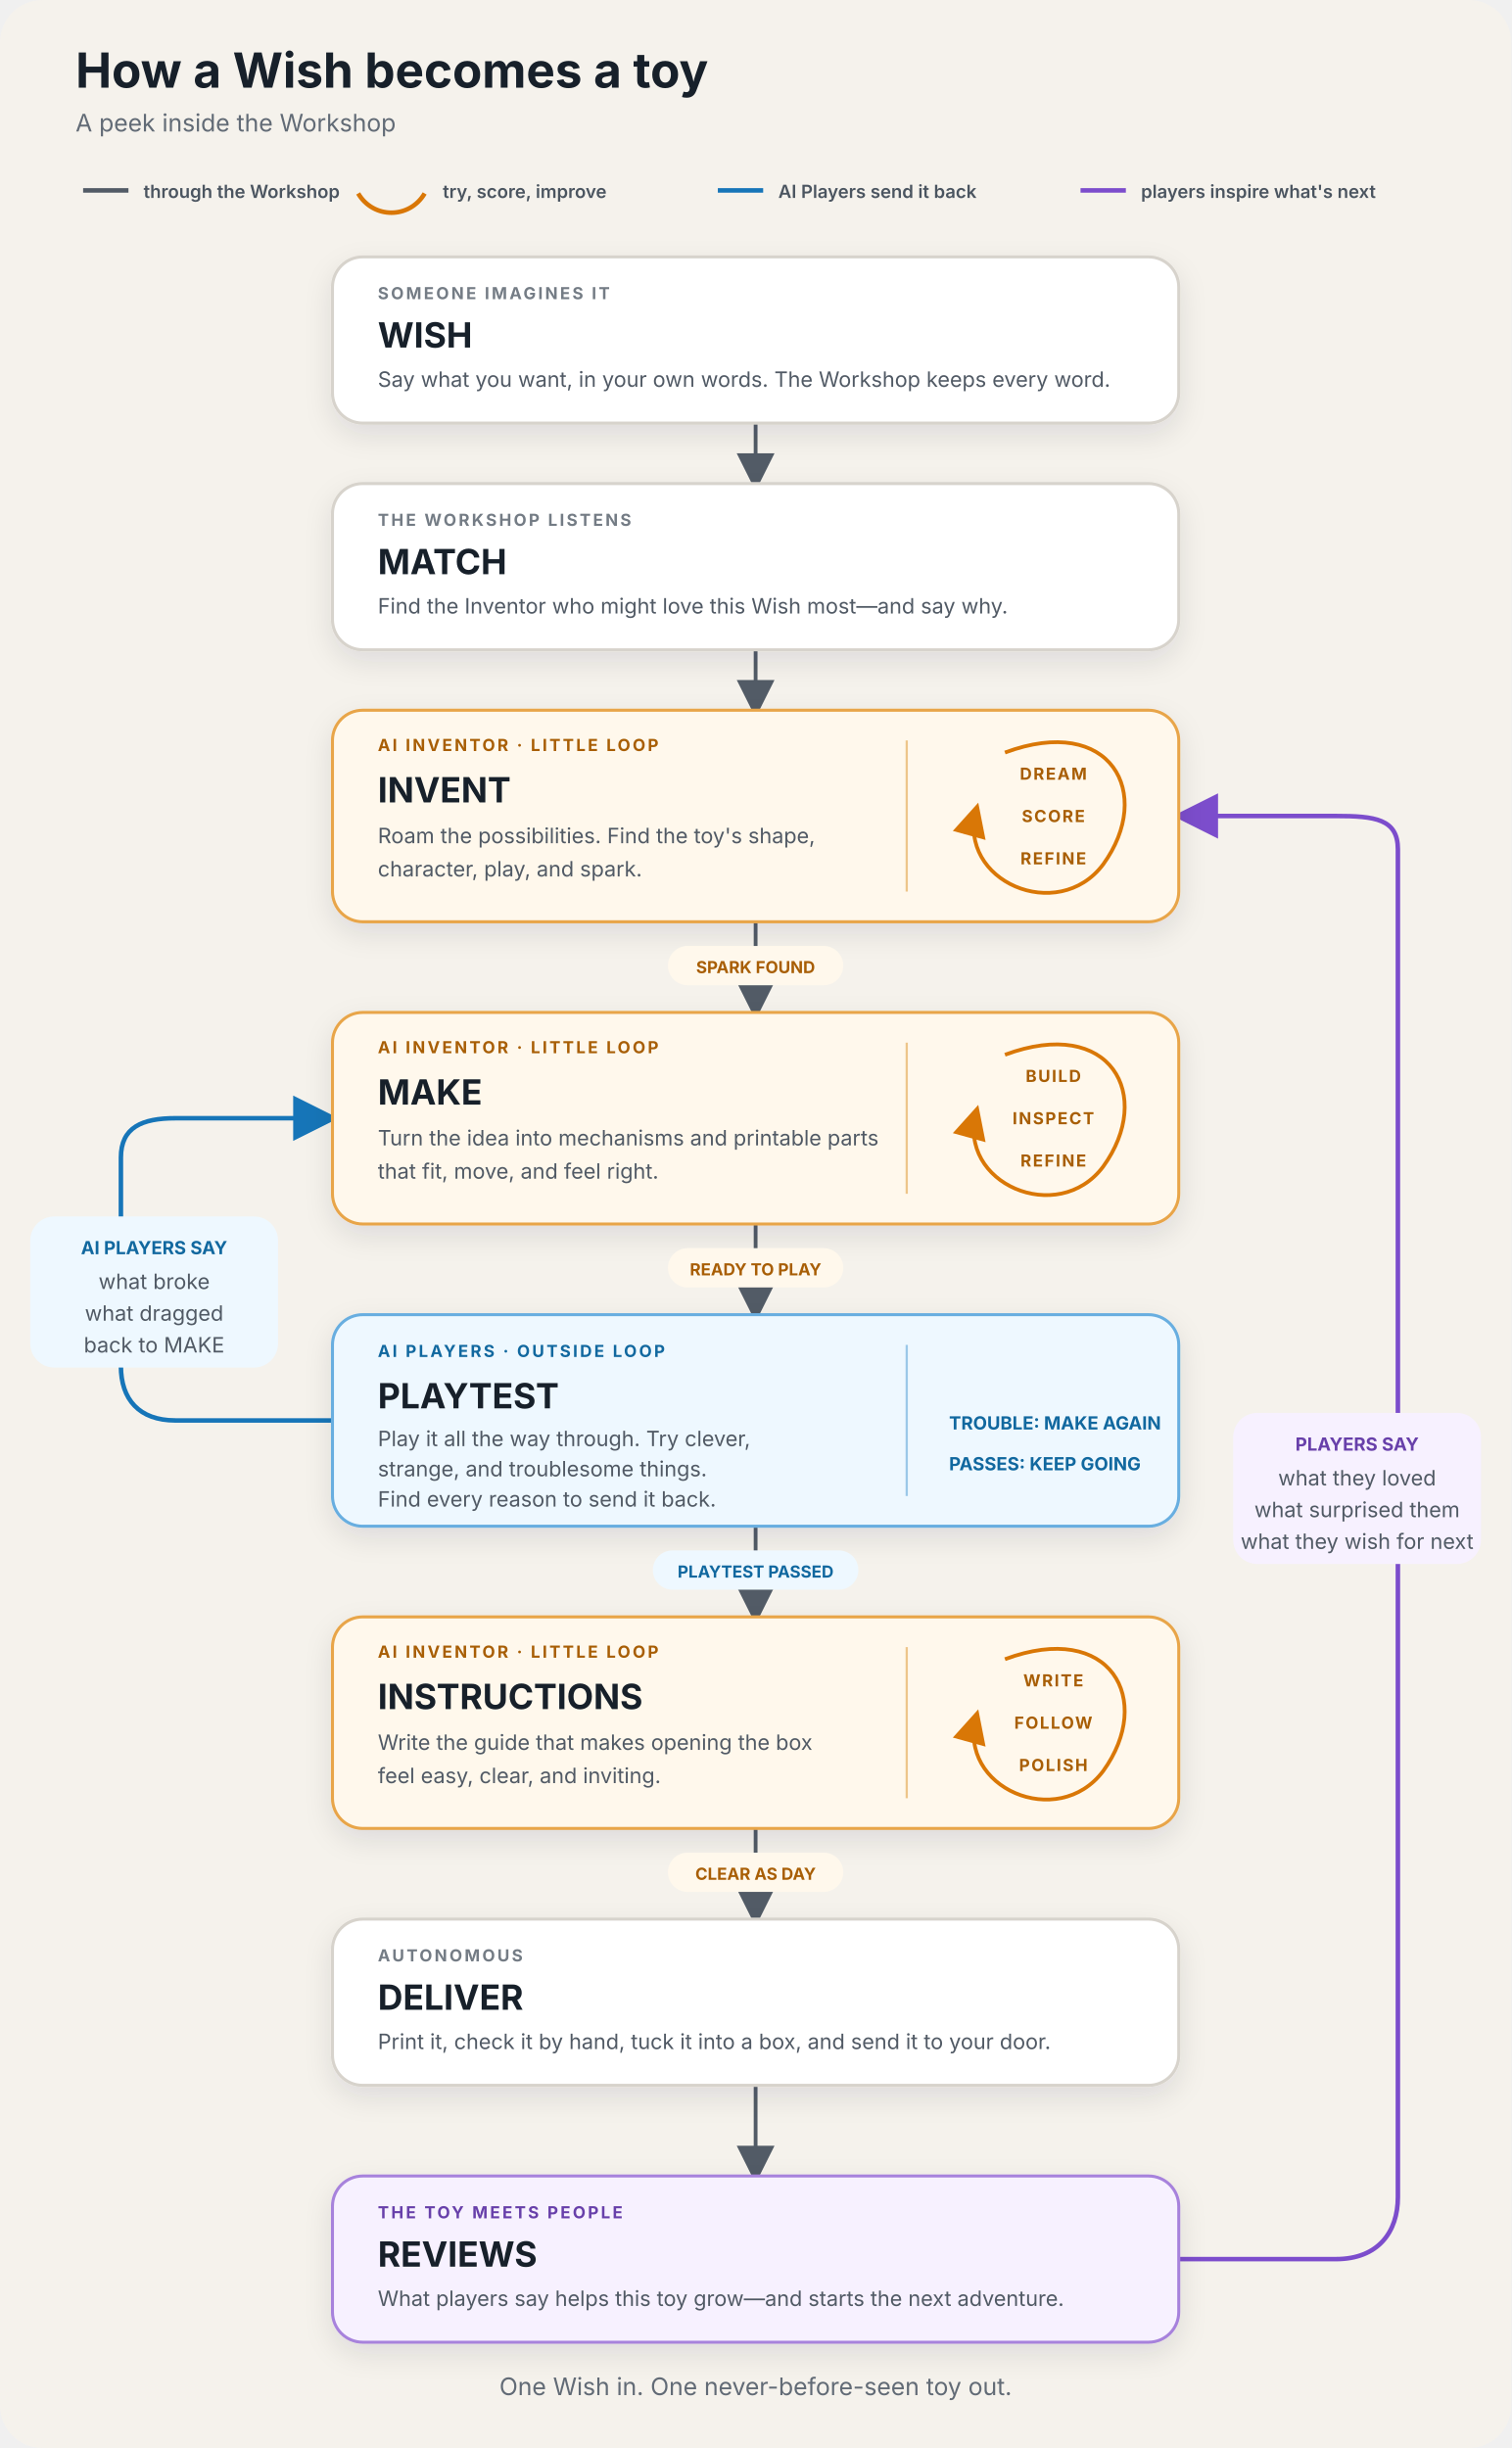
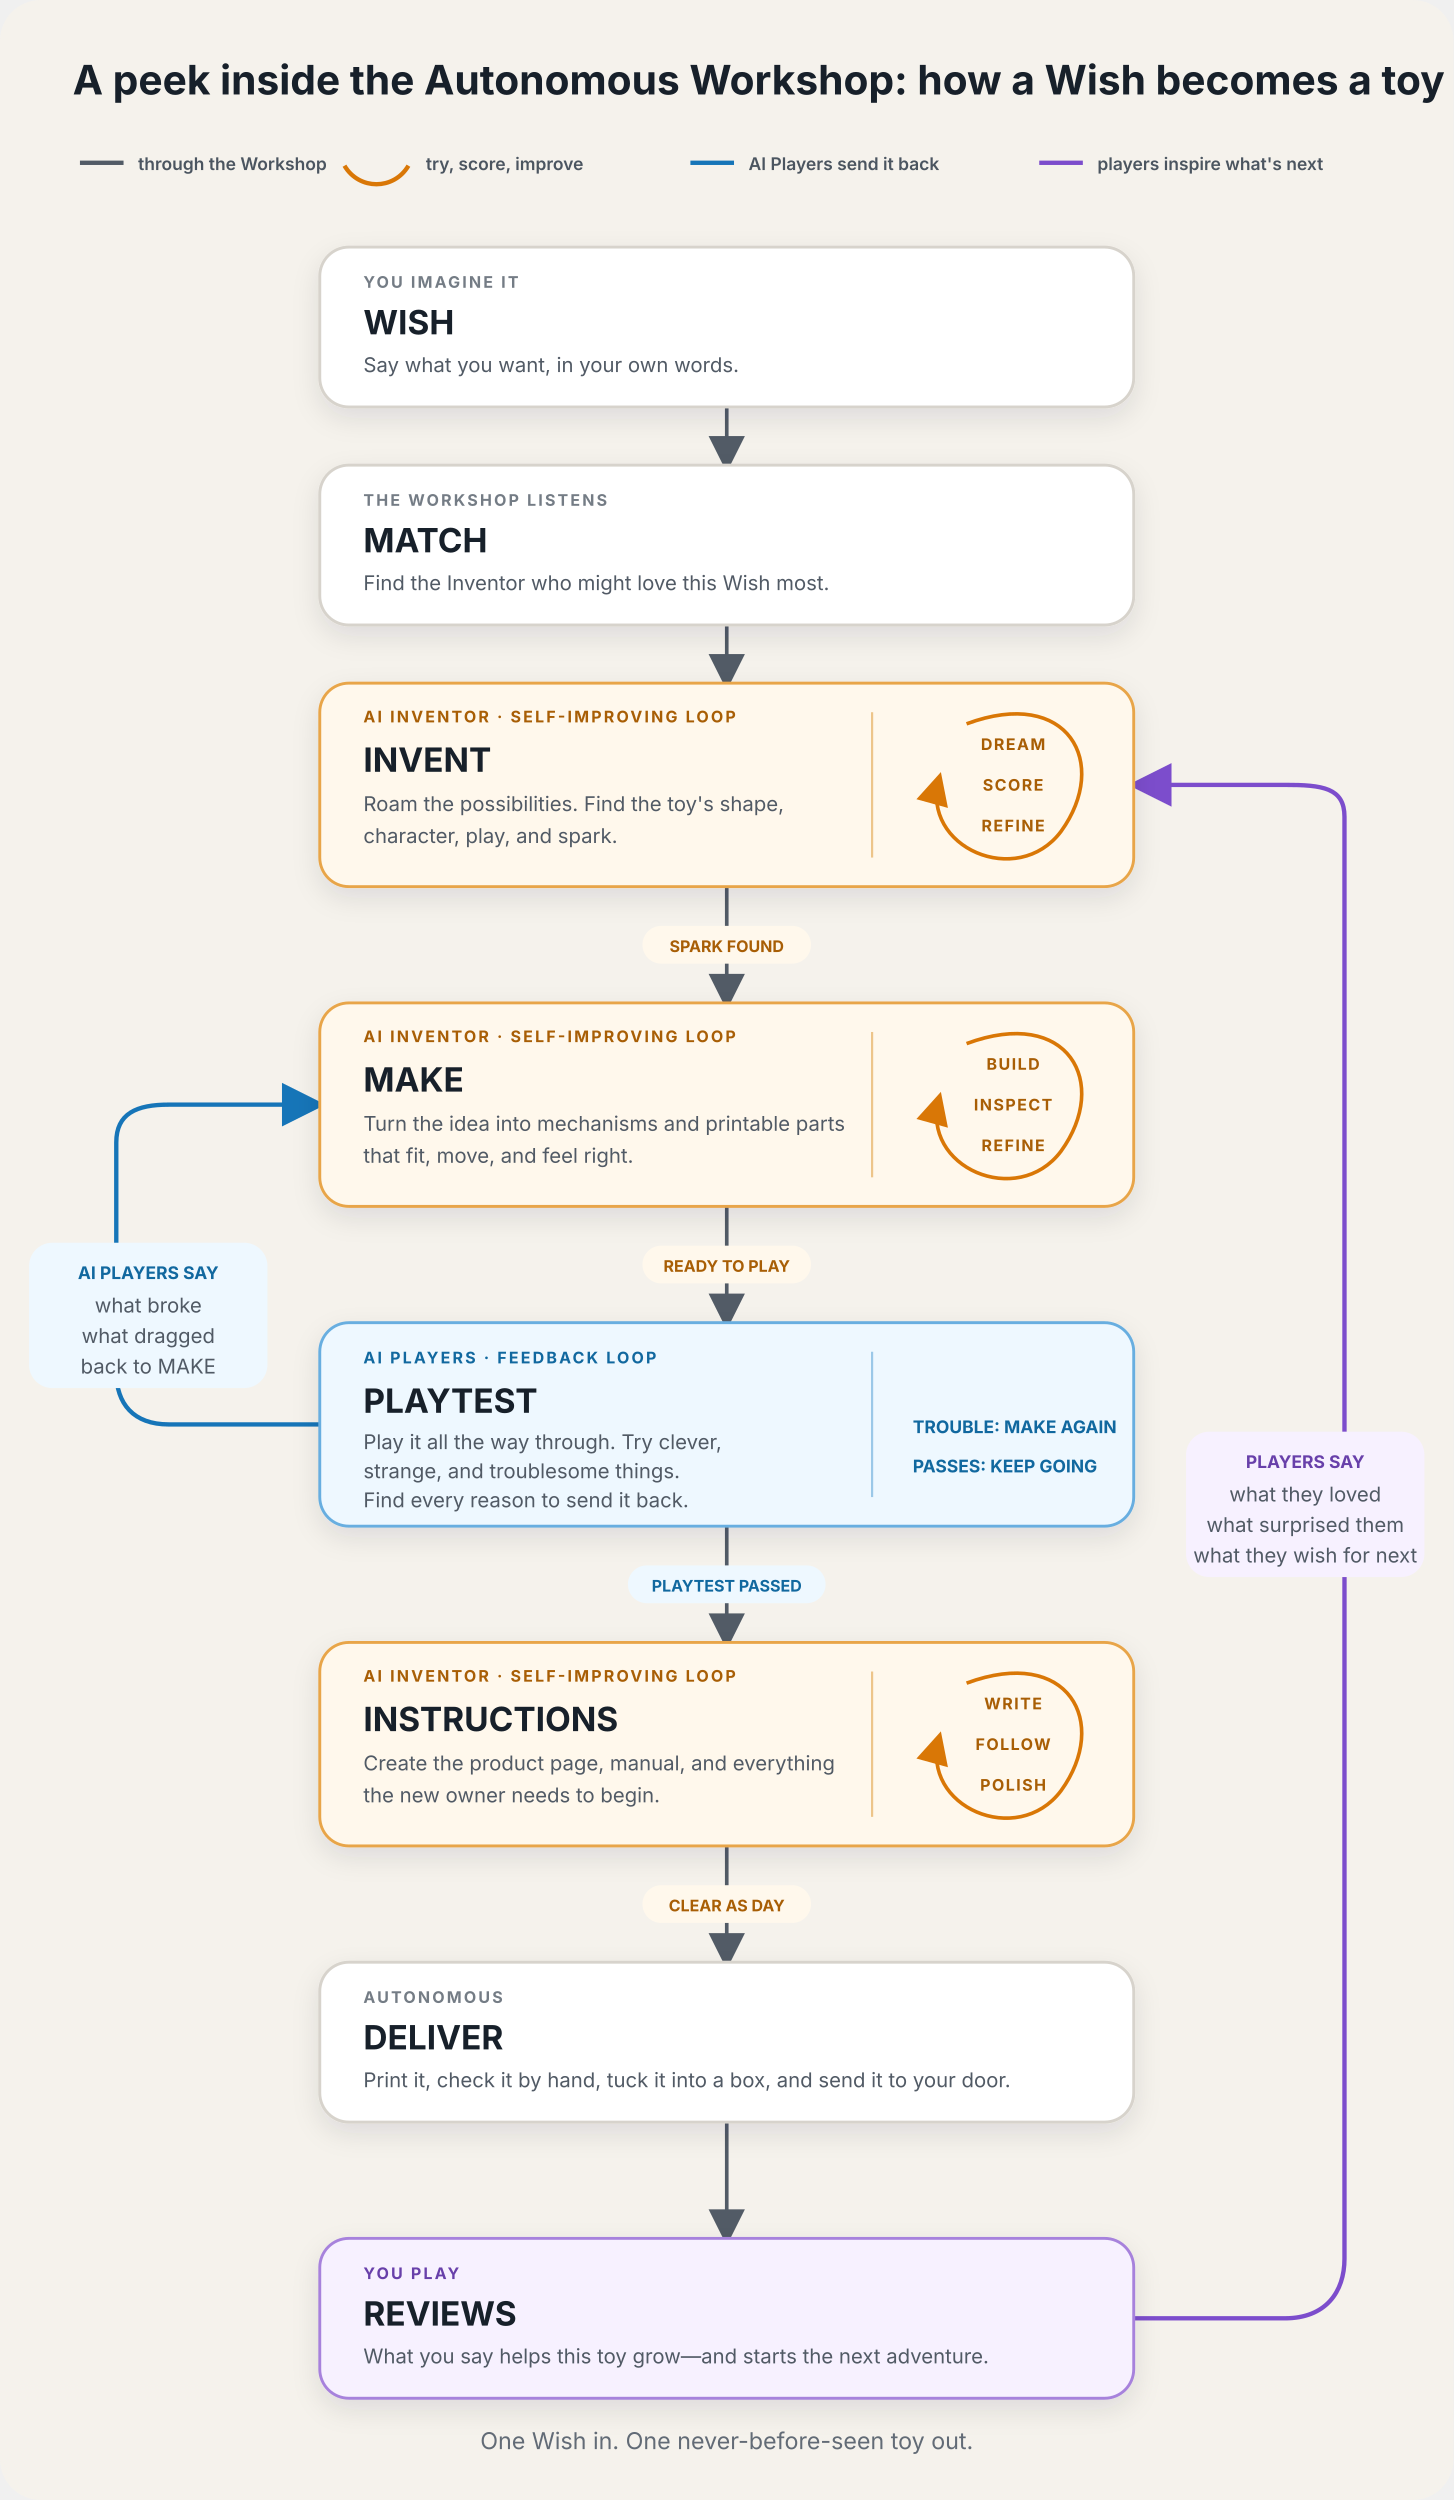
- <svg xmlns="http://www.w3.org/2000/svg" viewBox="0 0 1000 1620" role="img" aria-labelledby="title description">
+ <svg xmlns="http://www.w3.org/2000/svg" viewBox="0 0 1000 1720" role="img" aria-labelledby="title description">
  <defs>
    <filter id="shadow" x="-20%" y="-20%" width="140%" height="160%">
      <feDropShadow dx="0" dy="7" stdDeviation="9" flood-color="#17202a" flood-opacity="0.10" />
    </filter>
    <marker id="arrow-main" markerWidth="10" markerHeight="10" refX="8" refY="5" orient="auto" markerUnits="strokeWidth">
      <path d="M 0 0 L 10 5 L 0 10 z" fill="#525b66" />
    </marker>
    <marker id="arrow-micro" markerWidth="9" markerHeight="9" refX="7" refY="4.5" orient="auto" markerUnits="strokeWidth">
      <path d="M 0 0 L 9 4.5 L 0 9 z" fill="#d97706" />
    </marker>
    <marker id="arrow-ai" markerWidth="10" markerHeight="10" refX="8" refY="5" orient="auto" markerUnits="strokeWidth">
      <path d="M 0 0 L 10 5 L 0 10 z" fill="#1675b8" />
    </marker>
    <marker id="arrow-human" markerWidth="10" markerHeight="10" refX="8" refY="5" orient="auto" markerUnits="strokeWidth">
      <path d="M 0 0 L 10 5 L 0 10 z" fill="#7c4dcc" />
    </marker>
    <style>
-       .title { font: 700 32px -apple-system, BlinkMacSystemFont, "Segoe UI", sans-serif; fill: #17202a; }
+       .title { font: 700 28px -apple-system, BlinkMacSystemFont, "Segoe UI", sans-serif; fill: #17202a; }
      .subtitle { font: 400 16px -apple-system, BlinkMacSystemFont, "Segoe UI", sans-serif; fill: #626b76; }
      .legend { font: 600 12px -apple-system, BlinkMacSystemFont, "Segoe UI", sans-serif; fill: #4b5560; }
      .node { fill: #ffffff; stroke: #d7d3cc; stroke-width: 2; }
      .node-internal { fill: #fff8ec; stroke: #e8a548; stroke-width: 2; }
      .node-ai { fill: #eef8ff; stroke: #67aee0; stroke-width: 2; }
      .node-human { fill: #f7f1ff; stroke: #a782dc; stroke-width: 2; }
      .eyebrow { font: 700 11px -apple-system, BlinkMacSystemFont, "Segoe UI", sans-serif; letter-spacing: 1.5px; fill: #747c85; }
      .eyebrow-internal { fill: #a85e05; }
      .eyebrow-ai { fill: #11689f; }
      .eyebrow-human { fill: #6840aa; }
      .heading { font: 700 23px -apple-system, BlinkMacSystemFont, "Segoe UI", sans-serif; fill: #17202a; }
      .body { font: 400 14px -apple-system, BlinkMacSystemFont, "Segoe UI", sans-serif; fill: #515a65; }
      .micro-copy { font: 700 11px -apple-system, BlinkMacSystemFont, "Segoe UI", sans-serif; letter-spacing: 1px; fill: #a85e05; }
      .gate { font: 700 11px -apple-system, BlinkMacSystemFont, "Segoe UI", sans-serif; fill: #a85e05; }
      .gate-ai { font: 700 11px -apple-system, BlinkMacSystemFont, "Segoe UI", sans-serif; fill: #11689f; }
      .edge-label-ai { font: 700 12px -apple-system, BlinkMacSystemFont, "Segoe UI", sans-serif; fill: #11689f; }
      .edge-label-human { font: 700 12px -apple-system, BlinkMacSystemFont, "Segoe UI", sans-serif; fill: #6840aa; }
      .flow { fill: none; stroke: #525b66; stroke-width: 2.5; marker-end: url(#arrow-main); }
      .micro { fill: none; stroke: #d97706; stroke-width: 2.5; marker-end: url(#arrow-micro); }
      .feedback-ai { fill: none; stroke: #1675b8; stroke-width: 3; marker-end: url(#arrow-ai); }
      .feedback-human { fill: none; stroke: #7c4dcc; stroke-width: 3; marker-end: url(#arrow-human); }
    </style>
  </defs>
-   <rect width="1000" height="1620" rx="28" fill="#f5f2ec" />
-   <text x="50" y="58" class="title">How a Wish becomes a toy</text>
-   <text x="50" y="87" class="subtitle">A peek inside the Workshop</text>
-   <g transform="translate(55 126)">
+   <rect width="1000" height="1720" rx="28" fill="#f5f2ec" />
+   <text x="50" y="65" class="title">A peek inside the Autonomous Workshop: how a Wish becomes a toy</text>
+   <g transform="translate(55 112)">
    <line x1="0" y1="0" x2="30" y2="0" stroke="#525b66" stroke-width="3" />
    <text x="40" y="5" class="legend">through the Workshop</text>
    <path d="M 182 2 C 192 19, 216 19, 226 2" fill="none" stroke="#d97706" stroke-width="3" />
    <text x="238" y="5" class="legend">try, score, improve</text>
    <line x1="420" y1="0" x2="450" y2="0" stroke="#1675b8" stroke-width="3" />
    <text x="460" y="5" class="legend">AI Players send it back</text>
    <line x1="660" y1="0" x2="690" y2="0" stroke="#7c4dcc" stroke-width="3" />
    <text x="700" y="5" class="legend">players inspire what's next</text>
  </g>
  <path class="flow" d="M 500 280 V 320" />
  <path class="flow" d="M 500 430 V 470" />
-   <path class="flow" d="M 500 610 V 670" />
-   <path class="flow" d="M 500 810 V 870" />
-   <path class="flow" d="M 500 1010 V 1070" />
-   <path class="flow" d="M 500 1210 V 1270" />
-   <path class="flow" d="M 500 1380 V 1440" />
-   <path class="feedback-ai" d="M 220 940 H 116 C 92 940, 80 926, 80 904 V 766 C 80 746, 94 740, 116 740 H 218" />
-   <path class="feedback-human" d="M 780 1495 H 884 C 912 1495, 925 1477, 925 1454 V 562 C 925 542, 910 540, 884 540 H 782" />
+   <path class="flow" d="M 500 610 V 690" />
+   <path class="flow" d="M 500 830 V 910" />
+   <path class="flow" d="M 500 1050 V 1130" />
+   <path class="flow" d="M 500 1270 V 1350" />
+   <path class="flow" d="M 500 1460 V 1540" />
+   <path class="feedback-ai" d="M 220 980 H 116 C 92 980, 80 966, 80 944 V 786 C 80 766, 94 760, 116 760 H 218" />
+   <path class="feedback-human" d="M 780 1595 H 884 C 912 1595, 925 1577, 925 1554 V 562 C 925 542, 910 540, 884 540 H 782" />
  <g>
-     <rect x="20" y="805" width="164" height="100" rx="16" fill="#eef8ff" />
-     <text x="102" y="830" text-anchor="middle" class="edge-label-ai">AI PLAYERS SAY</text>
-     <text x="102" y="853" text-anchor="middle" class="body">what broke</text>
-     <text x="102" y="874" text-anchor="middle" class="body">what dragged</text>
-     <text x="102" y="895" text-anchor="middle" class="body">back to MAKE</text>
+     <rect x="20" y="855" width="164" height="100" rx="16" fill="#eef8ff" />
+     <text x="102" y="880" text-anchor="middle" class="edge-label-ai">AI PLAYERS SAY</text>
+     <text x="102" y="903" text-anchor="middle" class="body">what broke</text>
+     <text x="102" y="924" text-anchor="middle" class="body">what dragged</text>
+     <text x="102" y="945" text-anchor="middle" class="body">back to MAKE</text>
  </g>
  <g>
-     <rect x="816" y="935" width="164" height="100" rx="16" fill="#f7f1ff" />
-     <text x="898" y="960" text-anchor="middle" class="edge-label-human">PLAYERS SAY</text>
-     <text x="898" y="983" text-anchor="middle" class="body">what they loved</text>
-     <text x="898" y="1004" text-anchor="middle" class="body">what surprised them</text>
-     <text x="898" y="1025" text-anchor="middle" class="body">what they wish for next</text>
+     <rect x="816" y="985" width="164" height="100" rx="16" fill="#f7f1ff" />
+     <text x="898" y="1010" text-anchor="middle" class="edge-label-human">PLAYERS SAY</text>
+     <text x="898" y="1033" text-anchor="middle" class="body">what they loved</text>
+     <text x="898" y="1054" text-anchor="middle" class="body">what surprised them</text>
+     <text x="898" y="1075" text-anchor="middle" class="body">what they wish for next</text>
  </g>
  <g filter="url(#shadow)">
    <rect class="node" x="220" y="170" width="560" height="110" rx="20" />
  </g>
-   <text x="250" y="198" class="eyebrow">SOMEONE IMAGINES IT</text>
+   <text x="250" y="198" class="eyebrow">YOU IMAGINE IT</text>
  <text x="250" y="230" class="heading">WISH</text>
-   <text x="250" y="256" class="body">Say what you want, in your own words. The Workshop keeps every word.</text>
+   <text x="250" y="256" class="body">Say what you want, in your own words.</text>
  <g filter="url(#shadow)">
    <rect class="node" x="220" y="320" width="560" height="110" rx="20" />
  </g>
  <text x="250" y="348" class="eyebrow">THE WORKSHOP LISTENS</text>
  <text x="250" y="380" class="heading">MATCH</text>
-   <text x="250" y="406" class="body">Find the Inventor who might love this Wish most—and say why.</text>
+   <text x="250" y="406" class="body">Find the Inventor who might love this Wish most.</text>
  <g filter="url(#shadow)">
    <rect class="node-internal" x="220" y="470" width="560" height="140" rx="20" />
  </g>
  <line x1="600" y1="490" x2="600" y2="590" stroke="#edc58a" stroke-width="1.5" />
-   <text x="250" y="497" class="eyebrow eyebrow-internal">AI INVENTOR · LITTLE LOOP</text>
+   <text x="250" y="497" class="eyebrow eyebrow-internal">AI INVENTOR · SELF-IMPROVING LOOP</text>
  <text x="250" y="531" class="heading">INVENT</text>
  <text x="250" y="558" class="body">Roam the possibilities. Find the toy's shape,</text>
  <text x="250" y="580" class="body">character, play, and spark.</text>
  <path class="micro" d="M 665 498 C 735 472, 764 525, 730 572 C 700 612, 633 583, 646 536" />
  <text x="697" y="516" text-anchor="middle" class="micro-copy">DREAM</text>
  <text x="697" y="544" text-anchor="middle" class="micro-copy">SCORE</text>
  <text x="697" y="572" text-anchor="middle" class="micro-copy">REFINE</text>
-   <rect x="442" y="626" width="116" height="26" rx="13" fill="#fff8ec" />
-   <text x="500" y="644" text-anchor="middle" class="gate">SPARK FOUND</text>
+   <rect x="442" y="637" width="116" height="26" rx="13" fill="#fff8ec" />
+   <text x="500" y="655" text-anchor="middle" class="gate">SPARK FOUND</text>
  <g filter="url(#shadow)">
-     <rect class="node-internal" x="220" y="670" width="560" height="140" rx="20" />
+     <rect class="node-internal" x="220" y="690" width="560" height="140" rx="20" />
  </g>
-   <line x1="600" y1="690" x2="600" y2="790" stroke="#edc58a" stroke-width="1.5" />
-   <text x="250" y="697" class="eyebrow eyebrow-internal">AI INVENTOR · LITTLE LOOP</text>
-   <text x="250" y="731" class="heading">MAKE</text>
-   <text x="250" y="758" class="body">Turn the idea into mechanisms and printable parts</text>
-   <text x="250" y="780" class="body">that fit, move, and feel right.</text>
-   <path class="micro" d="M 665 698 C 735 672, 764 725, 730 772 C 700 812, 633 783, 646 736" />
-   <text x="697" y="716" text-anchor="middle" class="micro-copy">BUILD</text>
-   <text x="697" y="744" text-anchor="middle" class="micro-copy">INSPECT</text>
-   <text x="697" y="772" text-anchor="middle" class="micro-copy">REFINE</text>
-   <rect x="442" y="826" width="116" height="26" rx="13" fill="#fff8ec" />
-   <text x="500" y="844" text-anchor="middle" class="gate">READY TO PLAY</text>
+   <line x1="600" y1="710" x2="600" y2="810" stroke="#edc58a" stroke-width="1.5" />
+   <text x="250" y="717" class="eyebrow eyebrow-internal">AI INVENTOR · SELF-IMPROVING LOOP</text>
+   <text x="250" y="751" class="heading">MAKE</text>
+   <text x="250" y="778" class="body">Turn the idea into mechanisms and printable parts</text>
+   <text x="250" y="800" class="body">that fit, move, and feel right.</text>
+   <path class="micro" d="M 665 718 C 735 692, 764 745, 730 792 C 700 832, 633 803, 646 756" />
+   <text x="697" y="736" text-anchor="middle" class="micro-copy">BUILD</text>
+   <text x="697" y="764" text-anchor="middle" class="micro-copy">INSPECT</text>
+   <text x="697" y="792" text-anchor="middle" class="micro-copy">REFINE</text>
+   <rect x="442" y="857" width="116" height="26" rx="13" fill="#fff8ec" />
+   <text x="500" y="875" text-anchor="middle" class="gate">READY TO PLAY</text>
  <g filter="url(#shadow)">
-     <rect class="node-ai" x="220" y="870" width="560" height="140" rx="20" />
+     <rect class="node-ai" x="220" y="910" width="560" height="140" rx="20" />
  </g>
-   <line x1="600" y1="890" x2="600" y2="990" stroke="#9bc8e8" stroke-width="1.5" />
-   <text x="250" y="898" class="eyebrow eyebrow-ai">AI PLAYERS · OUTSIDE LOOP</text>
-   <text x="250" y="932" class="heading">PLAYTEST</text>
-   <text x="250" y="957" class="body">Play it all the way through. Try clever,</text>
-   <text x="250" y="977" class="body">strange, and troublesome things.</text>
-   <text x="250" y="997" class="body">Find every reason to send it back.</text>
-   <text x="628" y="946" class="edge-label-ai">TROUBLE: MAKE AGAIN</text>
-   <text x="628" y="973" class="edge-label-ai">PASSES: KEEP GOING</text>
-   <rect x="432" y="1026" width="136" height="26" rx="13" fill="#eef8ff" />
-   <text x="500" y="1044" text-anchor="middle" class="gate-ai">PLAYTEST PASSED</text>
+   <line x1="600" y1="930" x2="600" y2="1030" stroke="#9bc8e8" stroke-width="1.5" />
+   <text x="250" y="938" class="eyebrow eyebrow-ai">AI PLAYERS · FEEDBACK LOOP</text>
+   <text x="250" y="972" class="heading">PLAYTEST</text>
+   <text x="250" y="997" class="body">Play it all the way through. Try clever,</text>
+   <text x="250" y="1017" class="body">strange, and troublesome things.</text>
+   <text x="250" y="1037" class="body">Find every reason to send it back.</text>
+   <text x="628" y="986" class="edge-label-ai">TROUBLE: MAKE AGAIN</text>
+   <text x="628" y="1013" class="edge-label-ai">PASSES: KEEP GOING</text>
+   <rect x="432" y="1077" width="136" height="26" rx="13" fill="#eef8ff" />
+   <text x="500" y="1095" text-anchor="middle" class="gate-ai">PLAYTEST PASSED</text>
  <g filter="url(#shadow)">
-     <rect class="node-internal" x="220" y="1070" width="560" height="140" rx="20" />
+     <rect class="node-internal" x="220" y="1130" width="560" height="140" rx="20" />
  </g>
-   <line x1="600" y1="1090" x2="600" y2="1190" stroke="#edc58a" stroke-width="1.5" />
-   <text x="250" y="1097" class="eyebrow eyebrow-internal">AI INVENTOR · LITTLE LOOP</text>
-   <text x="250" y="1131" class="heading">INSTRUCTIONS</text>
-   <text x="250" y="1158" class="body">Write the guide that makes opening the box</text>
-   <text x="250" y="1180" class="body">feel easy, clear, and inviting.</text>
-   <path class="micro" d="M 665 1098 C 735 1072, 764 1125, 730 1172 C 700 1212, 633 1183, 646 1136" />
-   <text x="697" y="1116" text-anchor="middle" class="micro-copy">WRITE</text>
-   <text x="697" y="1144" text-anchor="middle" class="micro-copy">FOLLOW</text>
-   <text x="697" y="1172" text-anchor="middle" class="micro-copy">POLISH</text>
-   <rect x="442" y="1226" width="116" height="26" rx="13" fill="#fff8ec" />
-   <text x="500" y="1244" text-anchor="middle" class="gate">CLEAR AS DAY</text>
+   <line x1="600" y1="1150" x2="600" y2="1250" stroke="#edc58a" stroke-width="1.5" />
+   <text x="250" y="1157" class="eyebrow eyebrow-internal">AI INVENTOR · SELF-IMPROVING LOOP</text>
+   <text x="250" y="1191" class="heading">INSTRUCTIONS</text>
+   <text x="250" y="1218" class="body">Create the product page, manual, and everything</text>
+   <text x="250" y="1240" class="body">the new owner needs to begin.</text>
+   <path class="micro" d="M 665 1158 C 735 1132, 764 1185, 730 1232 C 700 1272, 633 1243, 646 1196" />
+   <text x="697" y="1176" text-anchor="middle" class="micro-copy">WRITE</text>
+   <text x="697" y="1204" text-anchor="middle" class="micro-copy">FOLLOW</text>
+   <text x="697" y="1232" text-anchor="middle" class="micro-copy">POLISH</text>
+   <rect x="442" y="1297" width="116" height="26" rx="13" fill="#fff8ec" />
+   <text x="500" y="1315" text-anchor="middle" class="gate">CLEAR AS DAY</text>
  <g filter="url(#shadow)">
-     <rect class="node" x="220" y="1270" width="560" height="110" rx="20" />
+     <rect class="node" x="220" y="1350" width="560" height="110" rx="20" />
  </g>
-   <text x="250" y="1298" class="eyebrow">AUTONOMOUS</text>
-   <text x="250" y="1330" class="heading">DELIVER</text>
-   <text x="250" y="1356" class="body">Print it, check it by hand, tuck it into a box, and send it to your door.</text>
+   <text x="250" y="1378" class="eyebrow">AUTONOMOUS</text>
+   <text x="250" y="1410" class="heading">DELIVER</text>
+   <text x="250" y="1436" class="body">Print it, check it by hand, tuck it into a box, and send it to your door.</text>
  <g filter="url(#shadow)">
-     <rect class="node-human" x="220" y="1440" width="560" height="110" rx="20" />
+     <rect class="node-human" x="220" y="1540" width="560" height="110" rx="20" />
  </g>
-   <text x="250" y="1468" class="eyebrow eyebrow-human">THE TOY MEETS PEOPLE</text>
-   <text x="250" y="1500" class="heading">REVIEWS</text>
-   <text x="250" y="1526" class="body">What players say helps this toy grow—and starts the next adventure.</text>
-   <text x="500" y="1585" text-anchor="middle" class="subtitle">One Wish in. One never-before-seen toy out.</text>
+   <text x="250" y="1568" class="eyebrow eyebrow-human">YOU PLAY</text>
+   <text x="250" y="1600" class="heading">REVIEWS</text>
+   <text x="250" y="1626" class="body">What you say helps this toy grow—and starts the next adventure.</text>
+   <text x="500" y="1685" text-anchor="middle" class="subtitle">One Wish in. One never-before-seen toy out.</text>
</svg>
